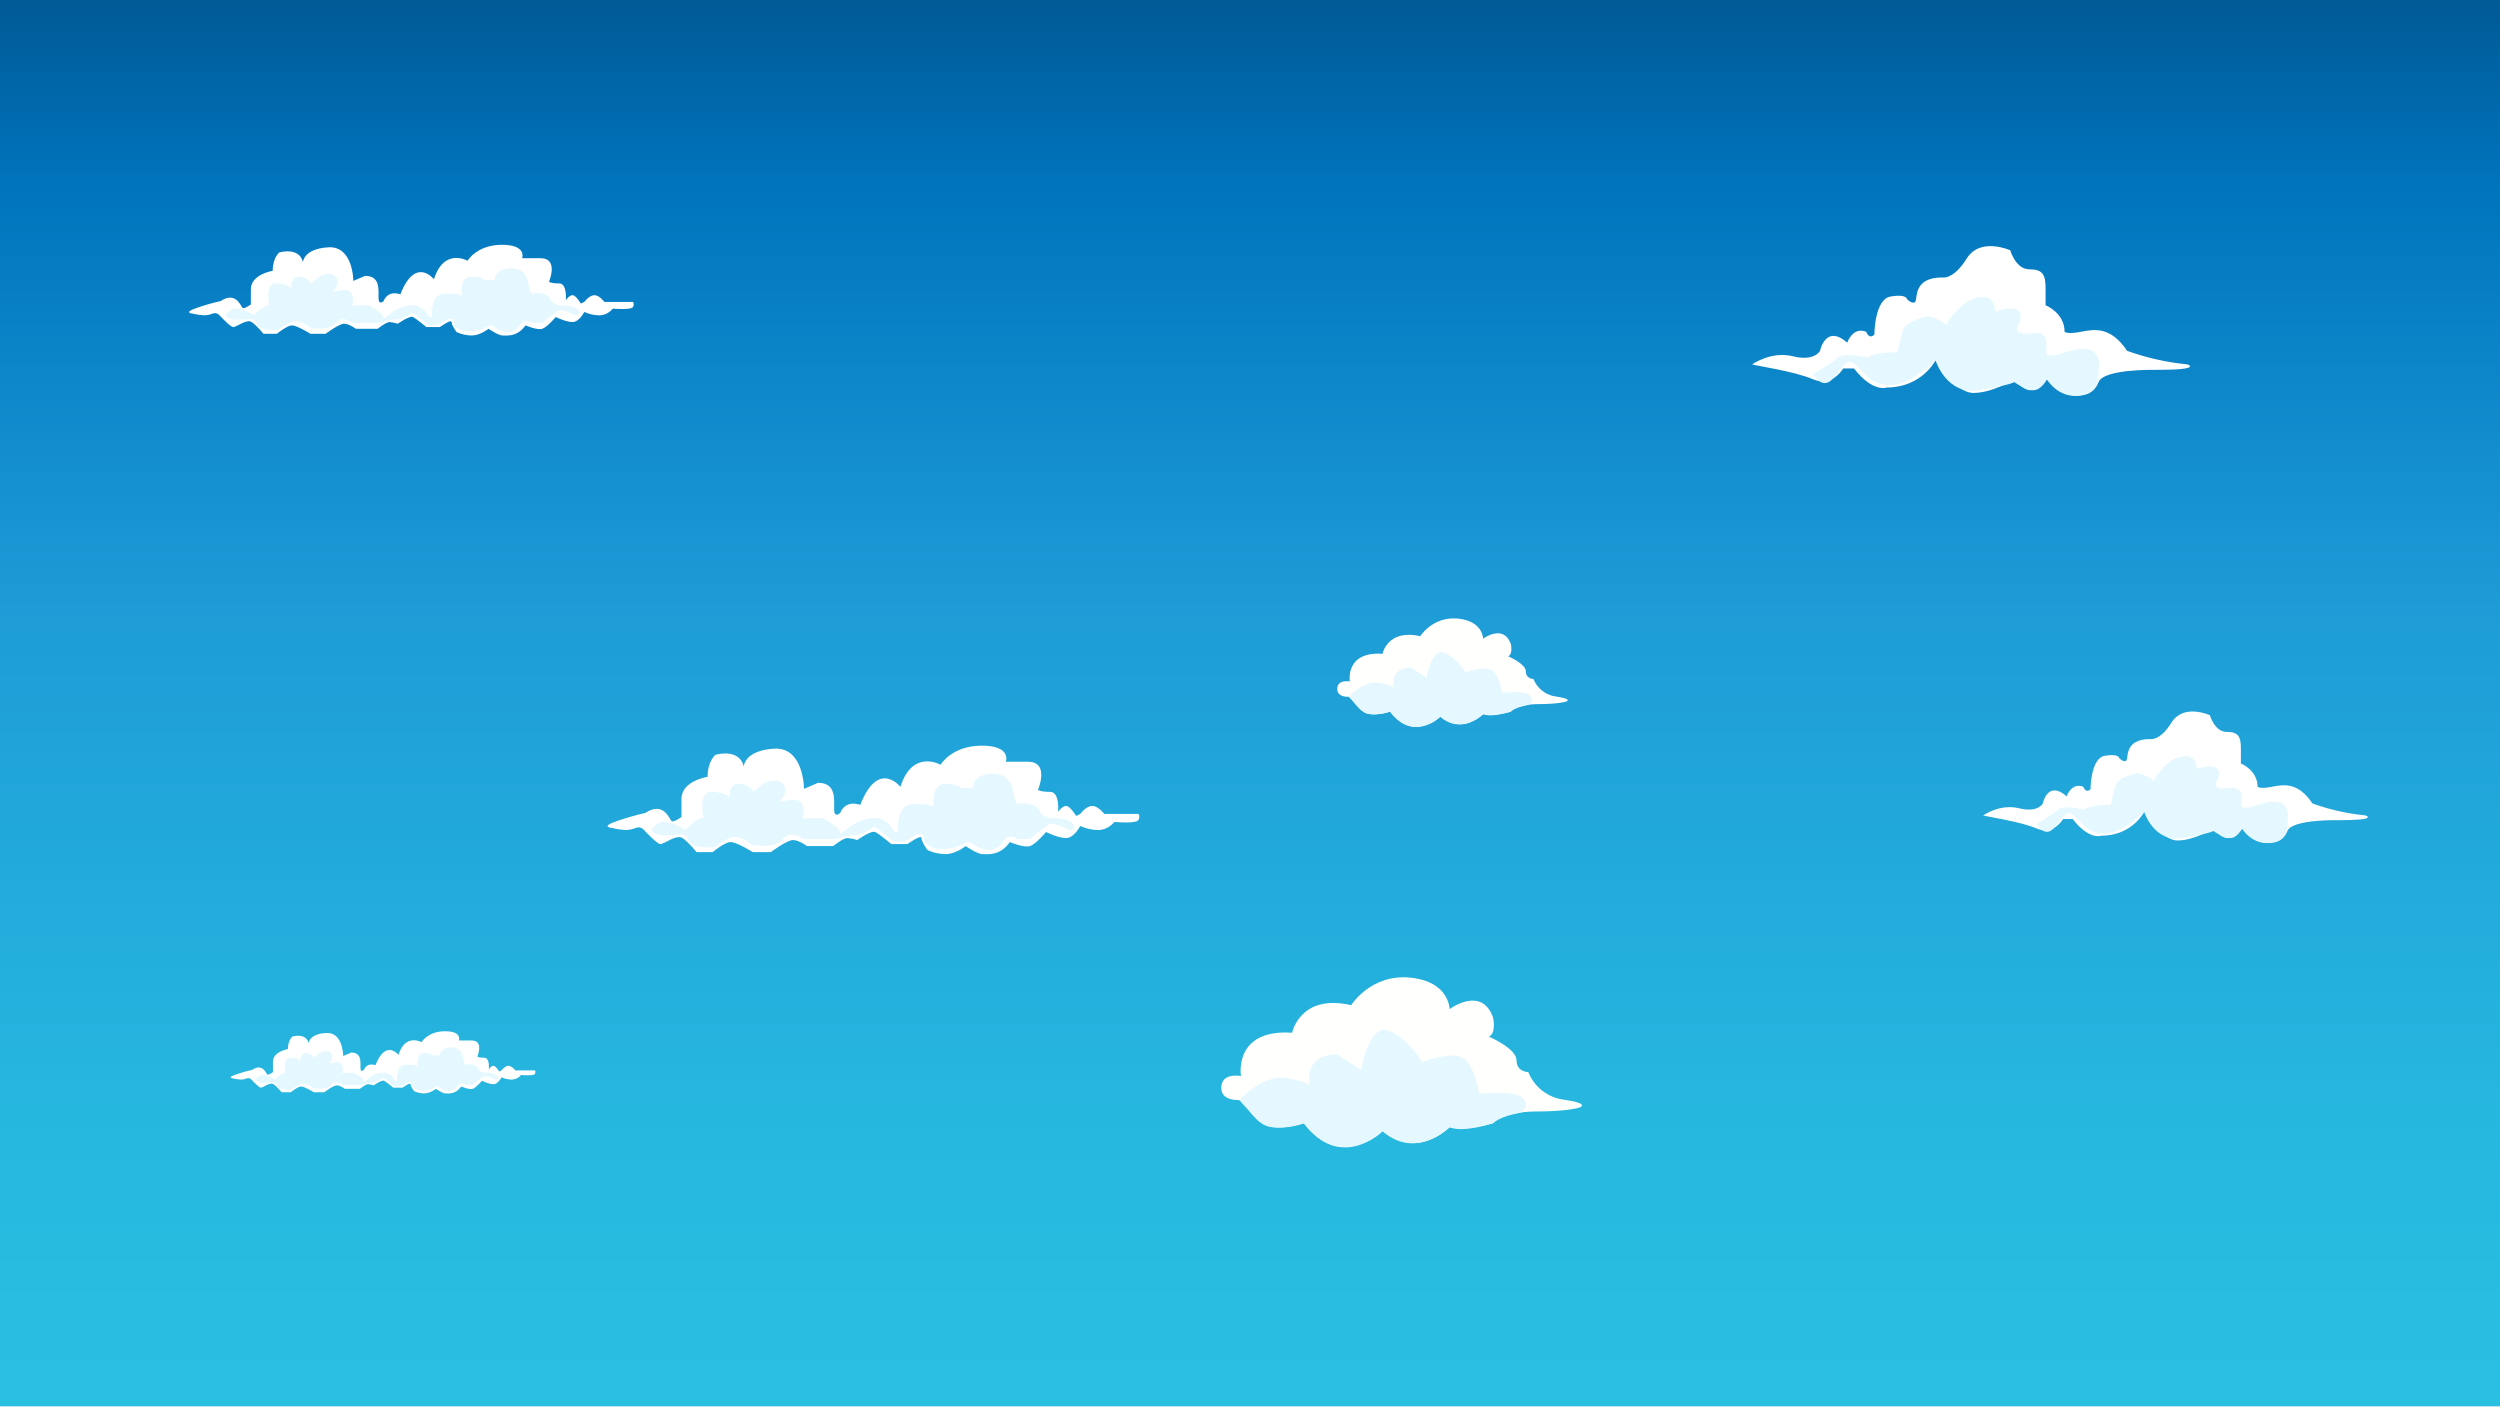
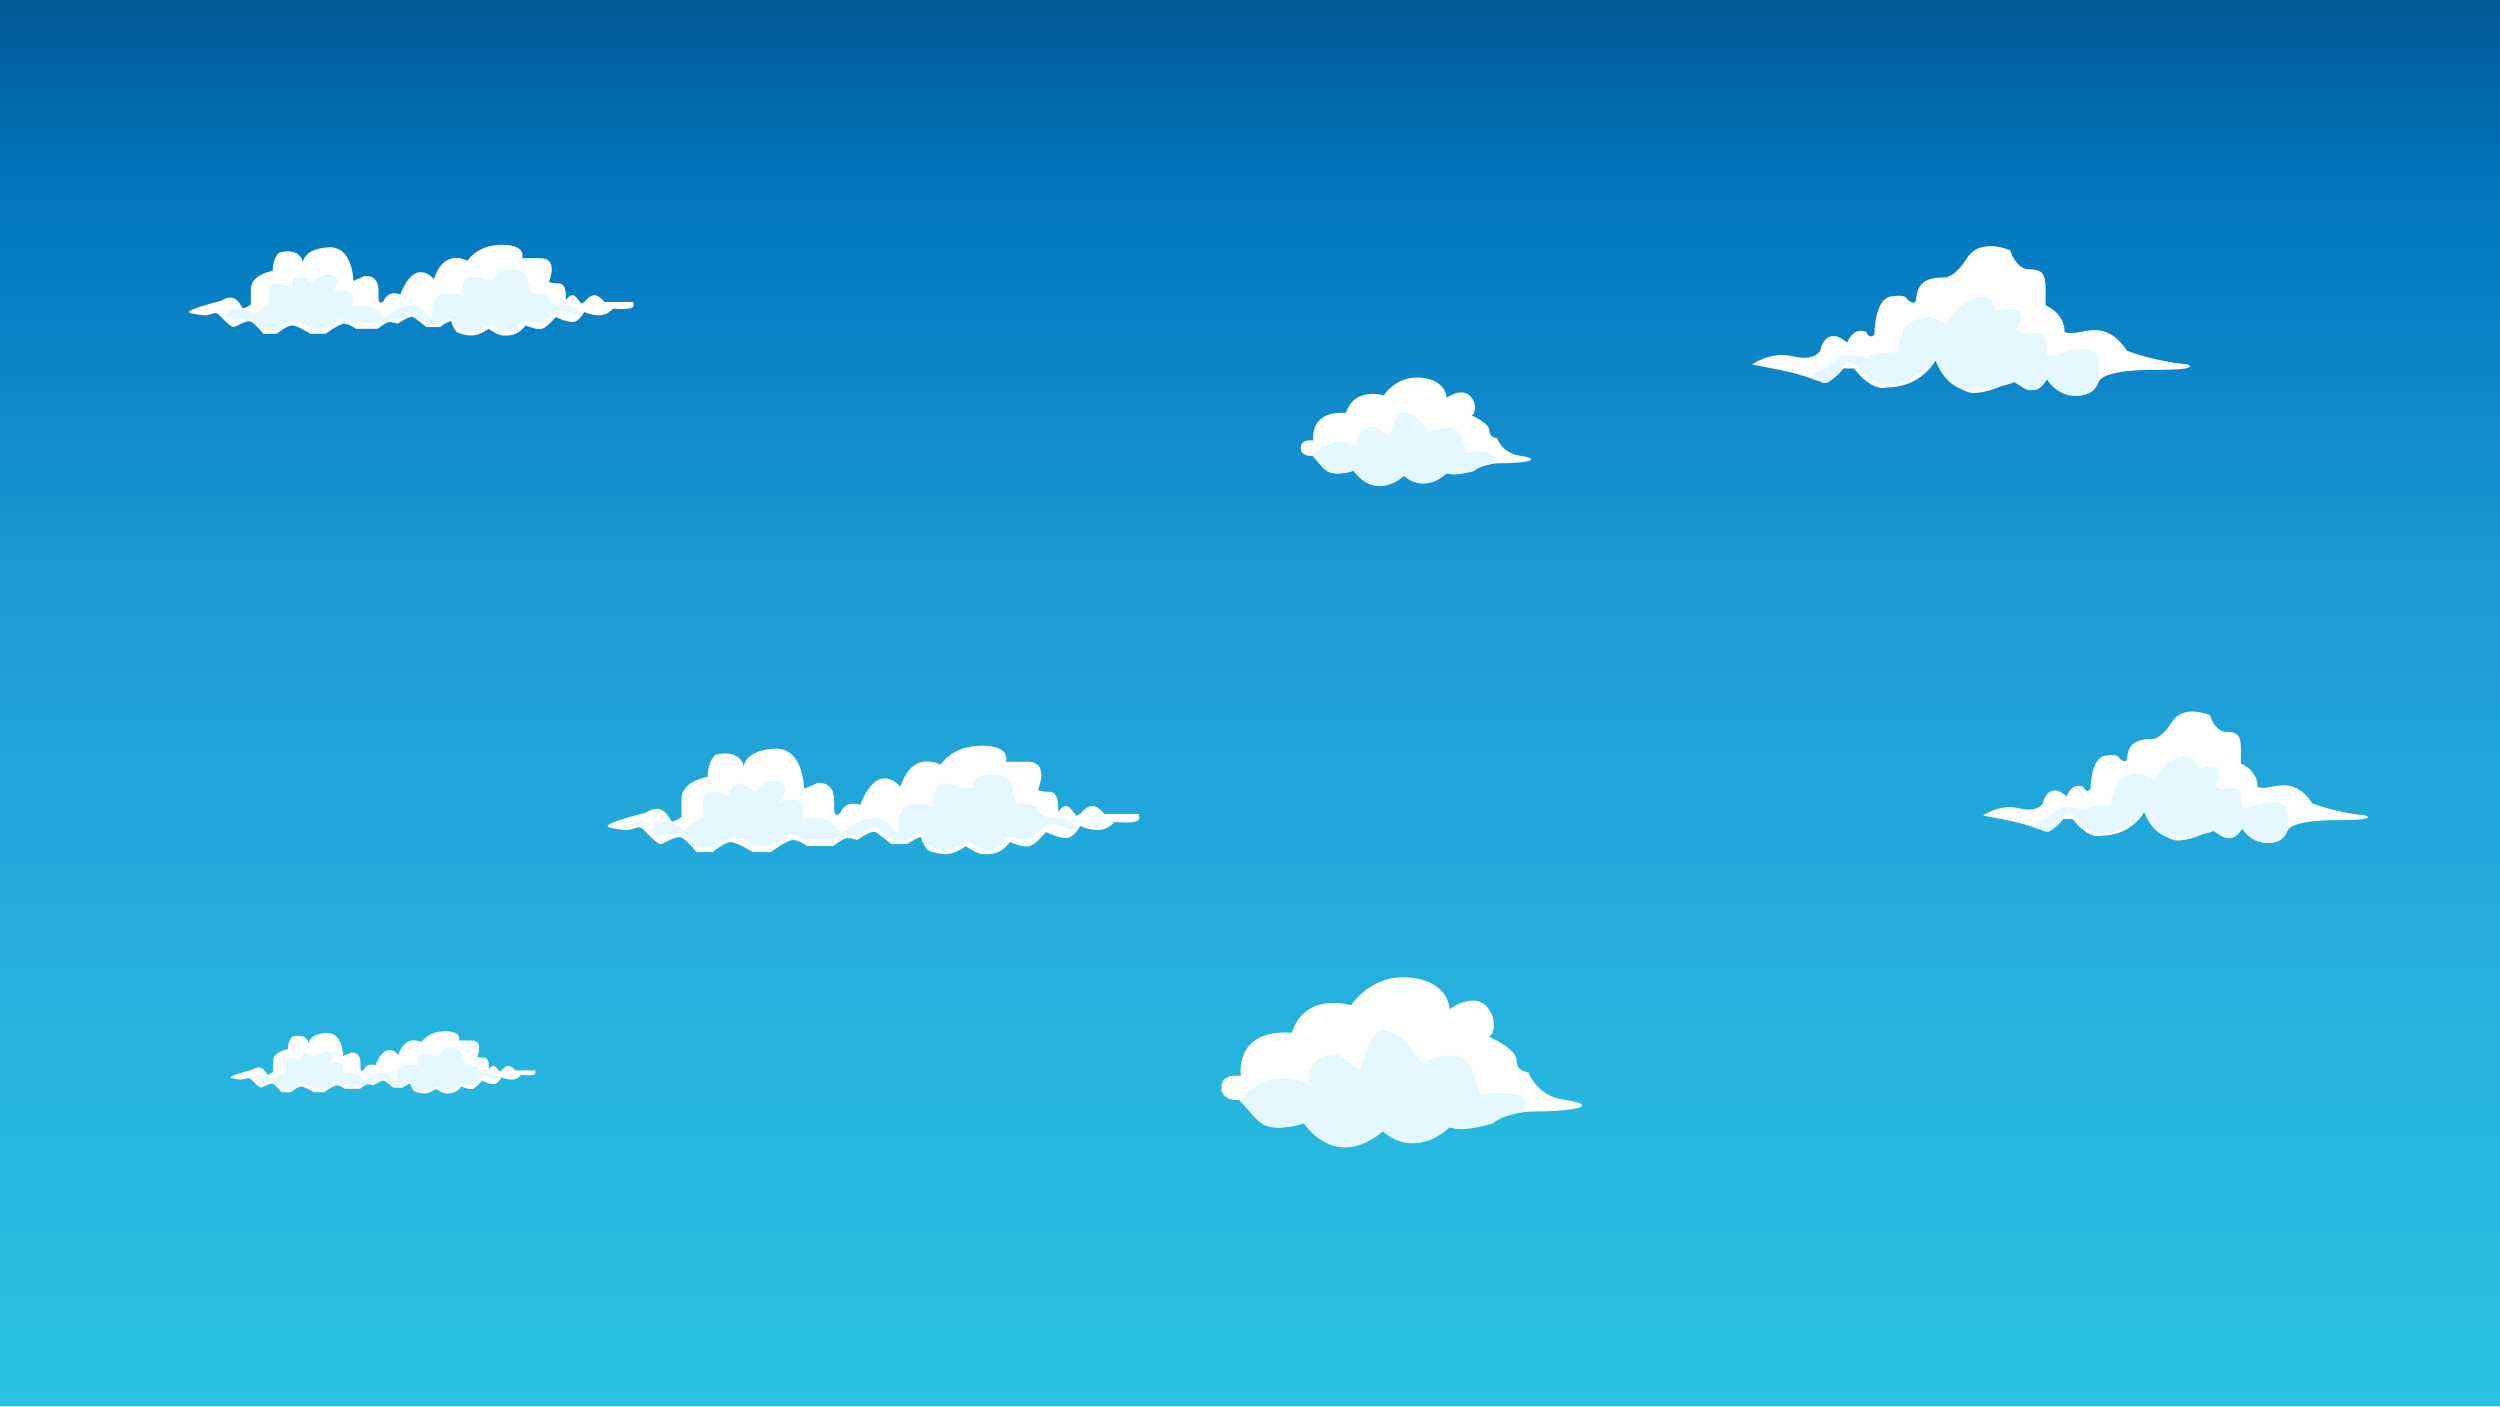
- <svg xmlns="http://www.w3.org/2000/svg" viewBox="0 0 1920 1080">
+ <svg xmlns="http://www.w3.org/2000/svg" id="Hero_Portfolio" data-name="Hero Portfolio" viewBox="0 0 1920 1080">
  <defs>
-     <style>
-       .cls-1 {
-         fill: url(#Dégradé_sans_nom_35);
-       }
- 
-       .cls-2 {
-         fill: #fff;
-       }
- 
-       .cls-3 {
-         fill: #e5f8ff;
-       }
- 
-       .cls-4 {
-         fill: #fffffd;
-       }
-     </style>
-     <linearGradient id="Dégradé_sans_nom_35" data-name="Dégradé sans nom 35" x1="960" y1="1080" x2="960" gradientUnits="userSpaceOnUse">
+     <style>.cls-1{fill:url(#Dégradé_sans_nom_35);}.cls-2{fill:#fff;}.cls-3{fill:#e5f8ff;}.cls-4{fill:#fffffd;}</style>
+     <linearGradient id="Dégradé_sans_nom_35" x1="960" y1="1080" x2="960" gradientUnits="userSpaceOnUse">
      <stop offset="0" stop-color="#29c0e2" />
      <stop offset="0.208" stop-color="#26b7df" />
      <stop offset="0.552" stop-color="#1e9dd7" />
      <stop offset="0.567" stop-color="#1e9cd7" />
      <stop offset="0.865" stop-color="#0075be" />
      <stop offset="0.994" stop-color="#005b97" />
    </linearGradient>
  </defs>
  <g id="Calque_1" data-name="Calque 1">
    <rect class="cls-1" width="1920" height="1080" />
  </g>
  <g id="Calque_2" data-name="Calque 2">
    <g id="Nuage">
-       <path class="cls-2" d="M148.158,240.89a45.771,45.771,0,0,0,9.03,1.29,19.417,19.417,0,0,0,6.285-1.408,4.497,4.497,0,0,1,4.871,1.151c3.163,3.388,8.935,9.287,10.774,9.287,2.58,0,10.32-6.45,14.19-3.87s9.03,9.03,9.03,9.03h10.32s7.74-6.45,11.61-6.45,14.19,6.45,14.19,6.45h11.61s10.32-7.74,14.19-7.74,9.03,3.87,9.03,3.87h16.77s6.45-5.16,9.03-5.16a26.242,26.242,0,0,1,6.45,1.29s9.03-6.45,11.61-5.16,10.32,7.74,10.32,7.74h10.32s9.03-6.45,9.03-3.87,3.87,7.74,3.87,7.74a28.744,28.744,0,0,0,11.61,2.58c6.45,0,12.9-5.16,12.9-5.16s7.383,5.16,10.787,5.16,11.143,1.29,17.593-7.74c0,0,9.03,3.87,12.9,2.58s10.32-9.03,10.32-9.03,7.74,3.87,12.9,3.87,9.03-7.74,9.03-7.74a28.744,28.744,0,0,0,11.61,2.58c6.45,0,10.32-5.16,10.32-5.16s14.19,1.29,15.48-1.29,0-3.87,0-3.87h-21.93s-3.87-5.16-7.74-5.16-7.74,5.16-7.74,5.16l-2.58,1.29s-3.87-6.45-6.45-6.45-5.16,3.87-5.16,3.87,1.29-12.9-5.16-12.9-7.74-1.29-7.74-1.29,7.74-18.06-6.45-18.06h-14.19s3.87-10.32-15.48-10.32-26.445,12.255-26.445,12.255-18.06-10.32-25.8,14.19c0,0-14.19-18.06-25.8,11.61,0,0-9.03-3.87-12.9,5.16,0,0-3.87,3.87-3.87-2.58s1.29-16.77-10.32-16.77l-9.03,3.87s0-27.09-19.35-25.8-19.35,11.61-19.35,11.61-1.29-11.61-18.06-7.74c0,0-5.16,3.87-5.16,14.19,0,0-16.77,2.58-16.77,14.19v11.61s-5.16,3.87-6.45,2.58-5.16-12.9-16.77-5.16a168.667,168.667,0,0,0-18.06,5.16C139.773,240.245,148.158,240.89,148.158,240.89Z" />
-       <path class="cls-3" d="M173.313,242.18s3.87-6.45,10.32-5.16a27.825,27.825,0,0,1,11.116,5.16s9.524-9.03,12.104-7.74c0,0-3.87-16.77,5.16-16.77s11.61,3.87,11.61,3.87-1.29-10.32,7.74-9.03c0,0,5.16,1.29,7.74,5.16,0,0,9.03-10.32,16.77-6.45s0,12.982,0,12.982,11.61-3.952,14.19,1.208a9.989,9.989,0,0,1,0,9.332l12.9-.302s5.16,2.58,6.45,3.87,5.16,2.58,5.16,6.45l5.16-3.87s7.74-6.45,16.77-6.45,12.9,9.03,12.9,9.03h2.58s-2.58-18.06,10.32-18.06,12.351,2.146,12.351,2.146-2.031-15.046,6.999-15.046,10.32,2.58,10.32,2.58h7.74s0-9.03,12.9-9.03,13.257,12.47,13.257,12.47,1.427,6.88,2.47,6.88,12.653-2.58,15.233,6.45c0,0,3.87,2.58,6.45,2.58s11.61,0,14.19,3.87-2.58,3.87-2.58,3.87-9.675-5.805-13.545-3.225-11.61,9.03-11.61,9.03h-8.385s-4.515-5.16-9.675,2.58-15.48,2.58-15.48,2.58l-6.45-3.87a26.989,26.989,0,0,1-15.48,5.16c-9.03,0-12.9-3.87-12.9-7.74s-5.16-1.29-5.16-1.29-10.32,9.03-18.06,1.29-9.03-6.45-9.03-6.45-6.45,5.16-11.61,5.16-11.61,2.58-11.61,2.58h-21.93s-7.74-6.45-12.9,0-19.35,3.87-19.35,3.87-7.74-6.45-12.9-5.16-11.61,6.45-11.61,6.45-11.61,1.29-15.48-2.58,0-6.45-11.61-5.16S173.313,242.18,173.313,242.18Z" />
+       <path class="cls-2" d="M148.158,240.89a45.771,45.771,0,0,0,9.03,1.29,19.417,19.417,0,0,0,6.285-1.408,4.497,4.497,0,0,1,4.871,1.151c3.163,3.388,8.935,9.287,10.774,9.287,2.58,0,10.32-6.45,14.19-3.87s9.03,9.03,9.03,9.03h10.32s7.74-6.45,11.61-6.45,14.19,6.45,14.19,6.45h11.61s10.32-7.74,14.19-7.74,9.03,3.87,9.03,3.87h16.77s6.45-5.16,9.03-5.16a26.242,26.242,0,0,1,6.45,1.29s9.03-6.45,11.61-5.16,10.32,7.74,10.32,7.74h10.32s9.03-6.45,9.03-3.87,3.87,7.74,3.87,7.74a28.744,28.744,0,0,0,11.61,2.58c6.45,0,12.9-5.16,12.9-5.16s7.383,5.16,10.787,5.16,11.143,1.29,17.593-7.74c0,0,9.03,3.87,12.9,2.58s10.32-9.03,10.32-9.03,7.74,3.87,12.9,3.87,9.03-7.74,9.03-7.74a28.744,28.744,0,0,0,11.61,2.58c6.45,0,10.32-5.16,10.32-5.16s14.19,1.29,15.48-1.29,0-3.87,0-3.87h-21.93s-3.87-5.16-7.74-5.16-7.74,5.16-7.74,5.16l-2.58,1.29s-3.87-6.45-6.45-6.45-5.16,3.87-5.16,3.87,1.29-12.9-5.16-12.9-7.74-1.29-7.74-1.29,7.74-18.06-6.45-18.06h-14.19s3.87-10.32-15.48-10.32-26.445,12.255-26.445,12.255-18.06-10.32-25.8,14.19c0,0-14.19-18.06-25.8,11.61,0,0-9.03-3.87-12.9,5.16,0,0-3.87,3.87-3.87-2.58s1.29-16.77-10.32-16.77l-9.03,3.87s0-27.09-19.35-25.8-19.35,11.61-19.35,11.61-1.29-11.61-18.06-7.74c0,0-5.16,3.87-5.16,14.19,0,0-16.77,2.58-16.77,14.19v11.61s-5.16,3.87-6.45,2.58-5.16-12.9-16.77-5.16a168.667,168.667,0,0,0-18.06,5.16C139.773,240.245,148.158,240.89,148.158,240.89Z" transform="translate(0 0)" />
+       <path class="cls-3" d="M173.313,242.18s3.87-6.45,10.32-5.16a27.825,27.825,0,0,1,11.116,5.16s9.524-9.03,12.104-7.74c0,0-3.87-16.77,5.16-16.77s11.61,3.87,11.61,3.87-1.29-10.32,7.74-9.03c0,0,5.16,1.29,7.74,5.16,0,0,9.03-10.32,16.77-6.45s0,12.982,0,12.982,11.61-3.952,14.19,1.208a9.989,9.989,0,0,1,0,9.332l12.9-.302s5.16,2.58,6.45,3.87,5.16,2.58,5.16,6.45l5.16-3.87s7.74-6.45,16.77-6.45,12.9,9.03,12.9,9.03h2.58s-2.58-18.06,10.32-18.06,12.351,2.146,12.351,2.146-2.031-15.046,6.999-15.046,10.32,2.58,10.32,2.58h7.74s0-9.03,12.9-9.03,13.257,12.47,13.257,12.47,1.427,6.88,2.47,6.88,12.653-2.58,15.233,6.45c0,0,3.87,2.58,6.45,2.58s11.61,0,14.19,3.87-2.58,3.87-2.58,3.87-9.675-5.805-13.545-3.225-11.61,9.03-11.61,9.03h-8.385s-4.515-5.16-9.675,2.58-15.48,2.58-15.48,2.58l-6.45-3.87a26.989,26.989,0,0,1-15.48,5.16c-9.03,0-12.9-3.87-12.9-7.74s-5.16-1.29-5.16-1.29-10.32,9.03-18.06,1.29-9.03-6.45-9.03-6.45-6.45,5.16-11.61,5.16-11.61,2.58-11.61,2.58h-21.93s-7.74-6.45-12.9,0-19.35,3.87-19.35,3.87-7.74-6.45-12.9-5.16-11.61,6.45-11.61,6.45-11.61,1.29-15.48-2.58,0-6.45-11.61-5.16S173.313,242.18,173.313,242.18Z" transform="translate(0 0)" />
    </g>
    <g id="Nuage-2" data-name="Nuage">
-       <path class="cls-2" d="M470.154,635.911a54.736,54.736,0,0,0,10.798,1.543,23.219,23.219,0,0,0,7.516-1.683,5.377,5.377,0,0,1,5.824,1.376c3.783,4.052,10.685,11.106,12.884,11.106,3.085,0,12.341-7.713,16.969-4.628s10.798,10.798,10.798,10.798h12.341s9.256-7.713,13.883-7.713,16.969,7.713,16.969,7.713h13.883s12.341-9.256,16.969-9.256,10.798,4.628,10.798,4.628H639.84s7.713-6.17,10.798-6.17a31.383,31.383,0,0,1,7.713,1.543s10.798-7.713,13.883-6.17,12.341,9.256,12.341,9.256h12.341s10.798-7.713,10.798-4.628,4.628,9.256,4.628,9.256a34.373,34.373,0,0,0,13.883,3.085c7.713,0,15.426-6.17,15.426-6.17s8.829,6.17,12.899,6.17,13.325,1.543,21.038-9.256c0,0,10.798,4.628,15.426,3.085s12.341-10.798,12.341-10.798,9.256,4.628,15.426,4.628,10.798-9.256,10.798-9.256a34.373,34.373,0,0,0,13.883,3.085c7.713,0,12.341-6.17,12.341-6.17s16.969,1.543,18.511-1.542,0-4.628,0-4.628H848.09s-4.628-6.17-9.256-6.17-9.256,6.17-9.256,6.17l-3.085,1.543s-4.628-7.713-7.713-7.713-6.17,4.628-6.17,4.628,1.543-15.426-6.17-15.426-9.256-1.543-9.256-1.543,9.256-21.596-7.713-21.596H772.503s4.628-12.341-18.511-12.341S722.369,587.32,722.369,587.32s-21.596-12.341-30.852,16.969c0,0-16.968-21.596-30.852,13.883,0,0-10.798-4.628-15.426,6.17,0,0-4.628,4.628-4.628-3.085s1.543-20.054-12.341-20.054l-10.798,4.628s0-32.395-23.139-30.852-23.139,13.883-23.139,13.883-1.543-13.883-21.596-9.256c0,0-6.17,4.628-6.17,16.969,0,0-20.054,3.085-20.054,16.969v13.883s-6.17,4.628-7.713,3.085-6.17-15.426-20.054-6.17a201.684,201.684,0,0,0-21.596,6.17C460.127,635.14,470.154,635.911,470.154,635.911Z" />
-       <path class="cls-3" d="M500.235,637.454s4.628-7.713,12.341-6.17a33.272,33.272,0,0,1,13.293,6.17s11.389-10.798,14.474-9.255c0,0-4.628-20.054,6.17-20.054s13.883,4.628,13.883,4.628-1.543-12.341,9.256-10.798c0,0,6.17,1.543,9.256,6.17,0,0,10.798-12.341,20.054-7.713s0,15.524,0,15.524,13.883-4.726,16.969,1.444a11.945,11.945,0,0,1,0,11.159l15.426-.361s6.17,3.085,7.713,4.628,6.17,3.085,6.17,7.713l6.17-4.628s9.256-7.713,20.054-7.713,15.426,10.798,15.426,10.798h3.085S686.889,617.4,702.315,617.4s14.77,2.566,14.77,2.566-2.429-17.992,8.369-17.992,12.341,3.085,12.341,3.085H747.05s0-10.798,15.426-10.798,15.853,14.912,15.853,14.912,1.707,8.227,2.954,8.227,15.13-3.085,18.216,7.713c0,0,4.628,3.085,7.713,3.085s13.883,0,16.969,4.628-3.085,4.628-3.085,4.628-11.569-6.942-16.197-3.857-13.883,10.798-13.883,10.798H780.987s-5.399-6.17-11.569,3.085-18.511,3.085-18.511,3.085l-7.713-4.628a32.274,32.274,0,0,1-18.511,6.17c-10.798,0-15.426-4.628-15.426-9.256s-6.17-1.543-6.17-1.543-12.341,10.798-21.596,1.543-10.798-7.713-10.798-7.713-7.713,6.17-13.883,6.17-13.883,3.085-13.883,3.085H616.701s-9.256-7.713-15.426,0-23.139,4.628-23.139,4.628-9.256-7.713-15.426-6.17-13.883,7.713-13.883,7.713-13.883,1.543-18.511-3.085,0-7.713-13.883-6.17S500.235,637.454,500.235,637.454Z" />
+       <path class="cls-2" d="M470.154,635.911a54.736,54.736,0,0,0,10.798,1.543,23.219,23.219,0,0,0,7.516-1.683,5.377,5.377,0,0,1,5.824,1.376c3.783,4.052,10.685,11.106,12.884,11.106,3.085,0,12.341-7.713,16.969-4.628s10.798,10.798,10.798,10.798h12.341s9.256-7.713,13.883-7.713,16.969,7.713,16.969,7.713h13.883s12.341-9.256,16.969-9.256,10.798,4.628,10.798,4.628H639.84s7.713-6.17,10.798-6.17a31.383,31.383,0,0,1,7.713,1.543s10.798-7.713,13.883-6.17,12.341,9.256,12.341,9.256h12.341s10.798-7.713,10.798-4.628,4.628,9.256,4.628,9.256a34.373,34.373,0,0,0,13.883,3.085c7.713,0,15.426-6.17,15.426-6.17s8.829,6.17,12.899,6.17,13.325,1.543,21.038-9.256c0,0,10.798,4.628,15.426,3.085s12.341-10.798,12.341-10.798,9.256,4.628,15.426,4.628,10.798-9.256,10.798-9.256a34.373,34.373,0,0,0,13.883,3.085c7.713,0,12.341-6.17,12.341-6.17s16.969,1.543,18.511-1.542,0-4.628,0-4.628H848.09s-4.628-6.17-9.256-6.17-9.256,6.17-9.256,6.17l-3.085,1.543s-4.628-7.713-7.713-7.713-6.17,4.628-6.17,4.628,1.543-15.426-6.17-15.426-9.256-1.543-9.256-1.543,9.256-21.596-7.713-21.596H772.503s4.628-12.341-18.511-12.341S722.369,587.32,722.369,587.32s-21.596-12.341-30.852,16.969c0,0-16.968-21.596-30.852,13.883,0,0-10.798-4.628-15.426,6.17,0,0-4.628,4.628-4.628-3.085s1.543-20.054-12.341-20.054l-10.798,4.628s0-32.395-23.139-30.852-23.139,13.883-23.139,13.883-1.543-13.883-21.596-9.256c0,0-6.17,4.628-6.17,16.969,0,0-20.054,3.085-20.054,16.969v13.883s-6.17,4.628-7.713,3.085-6.17-15.426-20.054-6.17a201.684,201.684,0,0,0-21.596,6.17C460.127,635.14,470.154,635.911,470.154,635.911Z" transform="translate(0 0)" />
+       <path class="cls-3" d="M500.235,637.454s4.628-7.713,12.341-6.17a33.272,33.272,0,0,1,13.293,6.17s11.389-10.798,14.474-9.255c0,0-4.628-20.054,6.17-20.054s13.883,4.628,13.883,4.628-1.543-12.341,9.256-10.798c0,0,6.17,1.543,9.256,6.17,0,0,10.798-12.341,20.054-7.713s0,15.524,0,15.524,13.883-4.726,16.969,1.444a11.945,11.945,0,0,1,0,11.159l15.426-.361s6.17,3.085,7.713,4.628,6.17,3.085,6.17,7.713l6.17-4.628s9.256-7.713,20.054-7.713,15.426,10.798,15.426,10.798h3.085S686.889,617.4,702.315,617.4s14.77,2.566,14.77,2.566-2.429-17.992,8.369-17.992,12.341,3.085,12.341,3.085H747.05s0-10.798,15.426-10.798,15.853,14.912,15.853,14.912,1.707,8.227,2.954,8.227,15.13-3.085,18.216,7.713c0,0,4.628,3.085,7.713,3.085s13.883,0,16.969,4.628-3.085,4.628-3.085,4.628-11.569-6.942-16.197-3.857-13.883,10.798-13.883,10.798H780.987s-5.399-6.17-11.569,3.085-18.511,3.085-18.511,3.085l-7.713-4.628a32.274,32.274,0,0,1-18.511,6.17c-10.798,0-15.426-4.628-15.426-9.256s-6.17-1.543-6.17-1.543-12.341,10.798-21.596,1.543-10.798-7.713-10.798-7.713-7.713,6.17-13.883,6.17-13.883,3.085-13.883,3.085H616.701s-9.256-7.713-15.426,0-23.139,4.628-23.139,4.628-9.256-7.713-15.426-6.17-13.883,7.713-13.883,7.713-13.883,1.543-18.511-3.085,0-7.713-13.883-6.17S500.235,637.454,500.235,637.454Z" transform="translate(0 0)" />
    </g>
    <g id="Nuage-3" data-name="Nuage">
-       <path class="cls-2" d="M179.11,828.26a31.379,31.379,0,0,0,6.191.884,13.313,13.313,0,0,0,4.309-.965,3.083,3.083,0,0,1,3.339.789c2.169,2.323,6.126,6.367,7.386,6.367,1.769,0,7.075-4.422,9.728-2.653s6.191,6.191,6.191,6.191H223.33s5.306-4.422,7.96-4.422,9.728,4.422,9.728,4.422h7.96s7.075-5.306,9.728-5.306,6.191,2.653,6.191,2.653h11.497s4.422-3.538,6.191-3.538a17.992,17.992,0,0,1,4.422.884s6.191-4.422,7.96-3.538,7.075,5.306,7.075,5.306h7.075s6.191-4.422,6.191-2.653,2.653,5.306,2.653,5.306a19.707,19.707,0,0,0,7.96,1.769c4.422,0,8.844-3.538,8.844-3.538s5.062,3.538,7.395,3.538,7.64.884,12.062-5.306c0,0,6.191,2.653,8.844,1.769s7.075-6.191,7.075-6.191,5.306,2.653,8.844,2.653,6.191-5.306,6.191-5.306a19.707,19.707,0,0,0,7.96,1.769,9.551,9.551,0,0,0,7.075-3.538s9.728.884,10.613-.884,0-2.653,0-2.653H395.788s-2.653-3.538-5.306-3.538-5.306,3.538-5.306,3.538l-1.769.884s-2.653-4.422-4.422-4.422-3.538,2.653-3.538,2.653.884-8.844-3.538-8.844-5.306-.884-5.306-.884,5.306-12.382-4.422-12.382h-9.728S355.106,792,341.84,792s-18.13,8.402-18.13,8.402-12.382-7.075-17.688,9.728c0,0-9.728-12.382-17.688,7.96,0,0-6.191-2.653-8.844,3.538,0,0-2.653,2.653-2.653-1.769s.884-11.497-7.075-11.497l-6.191,2.653s0-18.572-13.266-17.688-13.266,7.96-13.266,7.96-.884-7.96-12.382-5.306c0,0-3.538,2.653-3.538,9.728,0,0-11.497,1.769-11.497,9.728v7.96s-3.538,2.653-4.422,1.769-3.538-8.844-11.497-3.538a115.626,115.626,0,0,0-12.382,3.538C173.361,827.818,179.11,828.26,179.11,828.26Z" />
-       <path class="cls-3" d="M196.356,829.145s2.653-4.422,7.075-3.538a19.076,19.076,0,0,1,7.621,3.538s6.53-6.191,8.298-5.306c0,0-2.653-11.497,3.538-11.497s7.96,2.653,7.96,2.653-.884-7.075,5.306-6.191a10.021,10.021,0,0,1,5.306,3.538s6.191-7.075,11.497-4.422,0,8.9,0,8.9,7.96-2.71,9.728.828a6.848,6.848,0,0,1,0,6.398l8.844-.207a28.373,28.373,0,0,1,4.422,2.653c.884.884,3.538,1.769,3.538,4.422l3.538-2.653s5.306-4.422,11.497-4.422,8.844,6.191,8.844,6.191h1.769s-1.769-12.382,7.075-12.382,8.468,1.471,8.468,1.471-1.392-10.315,4.798-10.315,7.075,1.769,7.075,1.769H337.86s0-6.191,8.844-6.191,9.089,8.549,9.089,8.549.979,4.717,1.694,4.717,8.675-1.769,10.443,4.422c0,0,2.653,1.769,4.422,1.769s7.96,0,9.728,2.653-1.769,2.653-1.769,2.653-6.633-3.98-9.286-2.211-7.96,6.191-7.96,6.191h-5.749s-3.095-3.538-6.633,1.769-10.613,1.769-10.613,1.769l-4.422-2.653a18.503,18.503,0,0,1-10.613,3.538c-6.191,0-8.844-2.653-8.844-5.306s-3.538-.884-3.538-.884-7.075,6.191-12.382.884-6.191-4.422-6.191-4.422-4.422,3.538-7.96,3.538a26.14,26.14,0,0,0-7.96,1.769H263.128s-5.306-4.422-8.844,0-13.266,2.653-13.266,2.653-5.306-4.422-8.844-3.538-7.96,4.422-7.96,4.422-7.96.884-10.613-1.769,0-4.422-7.96-3.538S196.356,829.145,196.356,829.145Z" />
+       <path class="cls-2" d="M179.11,828.26a31.379,31.379,0,0,0,6.191.884,13.313,13.313,0,0,0,4.309-.965,3.083,3.083,0,0,1,3.339.789c2.169,2.323,6.126,6.367,7.386,6.367,1.769,0,7.075-4.422,9.728-2.653s6.191,6.191,6.191,6.191H223.33s5.306-4.422,7.96-4.422,9.728,4.422,9.728,4.422h7.96s7.075-5.306,9.728-5.306,6.191,2.653,6.191,2.653h11.497s4.422-3.538,6.191-3.538a17.992,17.992,0,0,1,4.422.884s6.191-4.422,7.96-3.538,7.075,5.306,7.075,5.306h7.075s6.191-4.422,6.191-2.653,2.653,5.306,2.653,5.306a19.707,19.707,0,0,0,7.96,1.769c4.422,0,8.844-3.538,8.844-3.538s5.062,3.538,7.395,3.538,7.64.884,12.062-5.306c0,0,6.191,2.653,8.844,1.769s7.075-6.191,7.075-6.191,5.306,2.653,8.844,2.653,6.191-5.306,6.191-5.306a19.707,19.707,0,0,0,7.96,1.769,9.551,9.551,0,0,0,7.075-3.538s9.728.884,10.613-.884,0-2.653,0-2.653H395.788s-2.653-3.538-5.306-3.538-5.306,3.538-5.306,3.538l-1.769.884s-2.653-4.422-4.422-4.422-3.538,2.653-3.538,2.653.884-8.844-3.538-8.844-5.306-.884-5.306-.884,5.306-12.382-4.422-12.382h-9.728S355.106,792,341.84,792s-18.13,8.402-18.13,8.402-12.382-7.075-17.688,9.728c0,0-9.728-12.382-17.688,7.96,0,0-6.191-2.653-8.844,3.538,0,0-2.653,2.653-2.653-1.769s.884-11.497-7.075-11.497l-6.191,2.653s0-18.572-13.266-17.688-13.266,7.96-13.266,7.96-.884-7.96-12.382-5.306c0,0-3.538,2.653-3.538,9.728,0,0-11.497,1.769-11.497,9.728v7.96s-3.538,2.653-4.422,1.769-3.538-8.844-11.497-3.538a115.626,115.626,0,0,0-12.382,3.538C173.361,827.818,179.11,828.26,179.11,828.26Z" transform="translate(0 0)" />
+       <path class="cls-3" d="M196.356,829.145s2.653-4.422,7.075-3.538a19.076,19.076,0,0,1,7.621,3.538s6.53-6.191,8.298-5.306c0,0-2.653-11.497,3.538-11.497s7.96,2.653,7.96,2.653-.884-7.075,5.306-6.191a10.021,10.021,0,0,1,5.306,3.538s6.191-7.075,11.497-4.422,0,8.9,0,8.9,7.96-2.71,9.728.828a6.848,6.848,0,0,1,0,6.398l8.844-.207a28.373,28.373,0,0,1,4.422,2.653c.884.884,3.538,1.769,3.538,4.422l3.538-2.653s5.306-4.422,11.497-4.422,8.844,6.191,8.844,6.191h1.769s-1.769-12.382,7.075-12.382,8.468,1.471,8.468,1.471-1.392-10.315,4.798-10.315,7.075,1.769,7.075,1.769H337.86s0-6.191,8.844-6.191,9.089,8.549,9.089,8.549.979,4.717,1.694,4.717,8.675-1.769,10.443,4.422c0,0,2.653,1.769,4.422,1.769s7.96,0,9.728,2.653-1.769,2.653-1.769,2.653-6.633-3.98-9.286-2.211-7.96,6.191-7.96,6.191h-5.749s-3.095-3.538-6.633,1.769-10.613,1.769-10.613,1.769l-4.422-2.653a18.503,18.503,0,0,1-10.613,3.538c-6.191,0-8.844-2.653-8.844-5.306s-3.538-.884-3.538-.884-7.075,6.191-12.382.884-6.191-4.422-6.191-4.422-4.422,3.538-7.96,3.538a26.14,26.14,0,0,0-7.96,1.769H263.128s-5.306-4.422-8.844,0-13.266,2.653-13.266,2.653-5.306-4.422-8.844-3.538-7.96,4.422-7.96,4.422-7.96.884-10.613-1.769,0-4.422-7.96-3.538S196.356,829.145,196.356,829.145Z" transform="translate(0 0)" />
    </g>
    <g id="Nuage_2" data-name="Nuage 2">
-       <path class="cls-2" d="M1345.627,279.87s14.607-10.434,31.302-6.26,20.868-4.174,20.868-4.174,4.174-20.868,20.868-6.26c0,0,4.173-12.521,14.607-8.347,0,0,2.087,6.26,6.26,2.087,0,0,0-27.128,12.521-29.215s12.521,2.087,12.521,2.087,4.173,4.174,6.26,2.087-2.087-18.781,20.868-18.781c0,0,8.347,2.087,18.781-14.607s33.389-6.26,33.389-6.26,4.173,14.607,14.607,14.607S1571,211.006,1571,221.44v12.997s14.607,5.784,14.607,20.391c0,0,2.087,2.087,12.521,0s22.955-4.174,35.475,14.607a192.469,192.469,0,0,0,46.398,10.434s12.032,4.174-23.443,4.174c0,0-40.692-1.043-44.866,9.39s-12.521,10.434-18.781,10.434-20.868-12.521-20.868-12.521-6.26,8.347-12.521,8.347-12.521-8.347-12.521-8.347-16.694,10.434-31.302,10.434-29.215-25.041-29.215-25.041-10.434,20.868-37.562,20.868c0,0-10.434,4.174-25.041-14.607h-8.347s-8.347,14.607-22.955,8.347S1348.757,280.913,1345.627,279.87Z" />
-       <path class="cls-3" d="M1392.58,287.174s6.26,12.521,14.607,4.173,10.434-18.781,18.781-10.434,14.607,16.694,29.215,14.607,31.302-18.781,31.302-18.781,8.347,27.128,33.389,22.955,27.128-6.26,27.128-6.26,8.347,6.26,14.607,6.26,10.434-8.347,10.434-8.347,8.347,14.608,25.041,12.521,14.607-18.781,14.607-18.781,6.26-25.041-25.041-14.607c0,0-12.521,4.174-14.607,2.087s4.174-18.781-10.434-16.694-12.521-4.174-12.521-4.174,10.434-16.694-8.347-14.607l-8.347,2.087s0-14.607-14.607-10.434-22.955,20.868-22.955,20.868-10.434-8.347-16.694-6.26-14.607,4.174-16.694,10.434-4.174,16.694-4.174,16.694-18.781,0-22.955,4.174c0,0-18.781-4.174-22.955,0S1392.58,287.174,1392.58,287.174Z" />
+       <path class="cls-2" d="M1345.627,279.87s14.607-10.434,31.302-6.26,20.868-4.174,20.868-4.174,4.174-20.868,20.868-6.26c0,0,4.173-12.521,14.607-8.347,0,0,2.087,6.26,6.26,2.087,0,0,0-27.128,12.521-29.215s12.521,2.087,12.521,2.087,4.173,4.174,6.26,2.087-2.087-18.781,20.868-18.781c0,0,8.347,2.087,18.781-14.607s33.389-6.26,33.389-6.26,4.173,14.607,14.607,14.607S1571,211.006,1571,221.44v12.997s14.607,5.784,14.607,20.391c0,0,2.087,2.087,12.521,0s22.955-4.174,35.475,14.607a192.469,192.469,0,0,0,46.398,10.434s12.032,4.174-23.443,4.174c0,0-40.692-1.043-44.866,9.39s-12.521,10.434-18.781,10.434-20.868-12.521-20.868-12.521-6.26,8.347-12.521,8.347-12.521-8.347-12.521-8.347-16.694,10.434-31.302,10.434-29.215-25.041-29.215-25.041-10.434,20.868-37.562,20.868c0,0-10.434,4.174-25.041-14.607h-8.347s-8.347,14.607-22.955,8.347S1348.757,280.913,1345.627,279.87Z" transform="translate(0 0)" />
+       <path class="cls-3" d="M1392.58,287.174s6.26,12.521,14.607,4.173,10.434-18.781,18.781-10.434,14.607,16.694,29.215,14.607,31.302-18.781,31.302-18.781,8.347,27.128,33.389,22.955,27.128-6.26,27.128-6.26,8.347,6.26,14.607,6.26,10.434-8.347,10.434-8.347,8.347,14.608,25.041,12.521,14.607-18.781,14.607-18.781,6.26-25.041-25.041-14.607c0,0-12.521,4.174-14.607,2.087s4.174-18.781-10.434-16.694-12.521-4.174-12.521-4.174,10.434-16.694-8.347-14.607l-8.347,2.087s0-14.607-14.607-10.434-22.955,20.868-22.955,20.868-10.434-8.347-16.694-6.26-14.607,4.174-16.694,10.434-4.174,16.694-4.174,16.694-18.781,0-22.955,4.174c0,0-18.781-4.174-22.955,0S1392.58,287.174,1392.58,287.174Z" transform="translate(0 0)" />
    </g>
    <g id="Nuage_3" data-name="Nuage 3">
-       <path class="cls-4" d="M1036.658,523.368s-3.863-23.178,25.109-21.246c0,0,3.863-19.315,28.972-13.521,0,0,9.658-15.452,28.972-13.52s19.315,15.452,19.315,15.452,15.452-11.589,21.246,3.863c0,0,1.931,7.726-1.931,9.657,0,0,13.52,5.795,13.52,11.589s5.795,5.795,5.795,5.795a21.698,21.698,0,0,0,17.383,13.52c13.52,1.931,7.726,3.863,7.726,3.863s-5.795,1.931-21.246,1.931-21.246,5.794-21.246,5.794-13.52,3.863-21.246,1.931c0,0-7.726,7.726-17.383,7.726a23.136,23.136,0,0,1-15.452-5.795,29.555,29.555,0,0,1-19.315,7.726c-11.589,0-19.315-11.589-19.315-11.589s-15.452,5.795-23.178-1.931-5.795-9.658-5.795-9.658S1027,536.888,1027,529.162,1036.658,523.368,1036.658,523.368Z" />
-       <path class="cls-3" d="M1035.837,535.169s11.444-12.767,23.032-10.836,11.589,3.863,11.589,3.863-3.863-15.452,13.521-15.452l11.589,7.726s3.863-23.178,13.521-19.315,16.5,15.368,16.5,15.368,14.404-5.711,20.198-1.848,7.726,17.384,7.726,17.384,17.383-1.931,21.246,1.931-.376,7.217-.376,7.217-13.144,2.441-14.11,5.338c0,0-14.486,4.829-21.246,1.931,0,0-16.418,16.418-32.835,1.931,0,0-20.281,20.281-38.63-3.863,0,0-15.369,4.747-20.722-.041A145.289,145.289,0,0,1,1035.837,535.169Z" />
+       <path class="cls-4" d="M1008.658,338.368s-3.863-23.178,25.109-21.246c0,0,3.863-19.315,28.972-13.521,0,0,9.658-15.452,28.972-13.52s19.315,15.452,19.315,15.452,15.452-11.589,21.246,3.863c0,0,1.931,7.726-1.931,9.657,0,0,13.52,5.795,13.52,11.589s5.795,5.795,5.795,5.795a21.698,21.698,0,0,0,17.383,13.52c13.52,1.931,7.726,3.863,7.726,3.863s-5.795,1.931-21.246,1.931-21.246,5.794-21.246,5.794-13.52,3.863-21.246,1.931c0,0-7.726,7.726-17.383,7.726a23.136,23.136,0,0,1-15.452-5.795,29.555,29.555,0,0,1-19.315,7.726c-11.589,0-19.315-11.589-19.315-11.589s-15.452,5.795-23.178-1.931-5.795-9.658-5.795-9.658S999,351.888,999,344.162,1008.658,338.368,1008.658,338.368Z" transform="translate(0 0)" />
+       <path class="cls-3" d="M1007.837,350.169s11.444-12.767,23.032-10.836,11.589,3.863,11.589,3.863-3.863-15.452,13.521-15.452l11.589,7.726s3.863-23.178,13.521-19.315,16.5,15.368,16.5,15.368,14.404-5.711,20.198-1.848,7.726,17.384,7.726,17.384,17.383-1.931,21.246,1.931-.376,7.217-.376,7.217-13.144,2.441-14.11,5.338c0,0-14.486,4.829-21.246,1.931,0,0-16.418,16.418-32.835,1.931,0,0-20.281,20.281-38.63-3.863,0,0-15.369,4.747-20.722-.041A145.289,145.289,0,0,1,1007.837,350.169Z" transform="translate(0 0)" />
    </g>
    <g id="Nuage_3-2" data-name="Nuage 3">
-       <path class="cls-4" d="M953.04,826.399s-6.047-36.283,39.306-33.259c0,0,6.047-30.236,45.354-21.165,0,0,15.118-24.189,45.354-21.165s30.236,24.189,30.236,24.189,24.189-18.141,33.259,6.047c0,0,3.024,12.094-3.024,15.118,0,0,21.165,9.071,21.165,18.142s9.071,9.071,9.071,9.071a33.966,33.966,0,0,0,27.212,21.165c21.165,3.023,12.094,6.047,12.094,6.047s-9.071,3.024-33.259,3.024-33.259,9.071-33.259,9.071-21.165,6.047-33.259,3.024c0,0-12.094,12.094-27.212,12.094a36.216,36.216,0,0,1-24.189-9.071s-12.094,12.094-30.236,12.094-30.236-18.142-30.236-18.142-24.189,9.071-36.283-3.023-9.071-15.118-9.071-15.118-18.141,3.023-18.141-9.071S953.04,826.399,953.04,826.399Z" />
-       <path class="cls-3" d="M951.756,844.872S969.67,824.887,987.811,827.91s18.142,6.047,18.142,6.047-6.047-24.189,21.165-24.189l18.142,12.094s6.047-36.283,21.165-30.236,25.829,24.058,25.829,24.058,22.548-8.94,31.619-2.893,12.094,27.212,12.094,27.212,27.212-3.024,33.259,3.024-.589,11.297-.589,11.297-20.576,3.821-22.088,8.356c0,0-22.677,7.559-33.259,3.024,0,0-25.701,25.7-51.401,3.024,0,0-31.748,31.748-60.472-6.047,0,0-24.059,7.43-32.439-.064A227.444,227.444,0,0,1,951.756,844.872Z" />
+       <path class="cls-4" d="M953.04,826.399s-6.047-36.283,39.306-33.259c0,0,6.047-30.236,45.354-21.165,0,0,15.118-24.189,45.354-21.165s30.236,24.189,30.236,24.189,24.189-18.141,33.259,6.047c0,0,3.024,12.094-3.024,15.118,0,0,21.165,9.071,21.165,18.142s9.071,9.071,9.071,9.071a33.966,33.966,0,0,0,27.212,21.165c21.165,3.023,12.094,6.047,12.094,6.047s-9.071,3.024-33.259,3.024-33.259,9.071-33.259,9.071-21.165,6.047-33.259,3.024c0,0-12.094,12.094-27.212,12.094a36.216,36.216,0,0,1-24.189-9.071s-12.094,12.094-30.236,12.094-30.236-18.142-30.236-18.142-24.189,9.071-36.283-3.023-9.071-15.118-9.071-15.118-18.141,3.023-18.141-9.071S953.04,826.399,953.04,826.399Z" transform="translate(0 0)" />
+       <path class="cls-3" d="M951.756,844.872S969.67,824.887,987.811,827.91s18.142,6.047,18.142,6.047-6.047-24.189,21.165-24.189l18.142,12.094s6.047-36.283,21.165-30.236,25.829,24.058,25.829,24.058,22.548-8.94,31.619-2.893,12.094,27.212,12.094,27.212,27.212-3.024,33.259,3.024-.589,11.297-.589,11.297-20.576,3.821-22.088,8.356c0,0-22.677,7.559-33.259,3.024,0,0-25.701,25.7-51.401,3.024,0,0-31.748,31.748-60.472-6.047,0,0-24.059,7.43-32.439-.064A227.444,227.444,0,0,1,951.756,844.872Z" transform="translate(0 0)" />
    </g>
    <g id="Nuage_2-2" data-name="Nuage 2">
-       <path class="cls-2" d="M1523.048,626.251s12.83-9.165,27.493-5.499,18.329-3.666,18.329-3.666,3.666-18.329,18.329-5.499c0,0,3.666-10.997,12.83-7.332,0,0,1.833,5.499,5.499,1.833,0,0,0-23.828,10.997-25.66s10.997,1.833,10.997,1.833,3.666,3.666,5.499,1.833-1.833-16.496,18.329-16.496c0,0,7.332,1.833,16.496-12.83s29.326-5.499,29.326-5.499,3.666,12.83,12.83,12.83S1721,565.765,1721,574.93v11.416s12.83,5.08,12.83,17.91c0,0,1.833,1.833,10.997,0s20.162-3.666,31.159,12.83a169.048,169.048,0,0,0,40.753,9.165s10.568,3.666-20.591,3.666c0,0-35.741-.916-39.407,8.248s-10.997,9.164-16.496,9.164-18.329-10.997-18.329-10.997-5.499,7.332-10.997,7.332-10.997-7.332-10.997-7.332-14.663,9.164-27.493,9.164-25.66-21.995-25.66-21.995-9.165,18.329-32.992,18.329c0,0-9.165,3.666-21.995-12.83H1584.45s-7.332,12.83-20.162,7.332S1525.797,627.167,1523.048,626.251Z" />
-       <path class="cls-3" d="M1564.288,632.666s5.499,10.997,12.83,3.666,9.164-16.496,16.496-9.165,12.83,14.663,25.66,12.83,27.493-16.496,27.493-16.496,7.332,23.828,29.326,20.162,23.828-5.499,23.828-5.499,7.332,5.499,12.83,5.499,9.164-7.332,9.164-7.332,7.332,12.83,21.995,10.997,12.83-16.496,12.83-16.496,5.499-21.995-21.995-12.83c0,0-10.997,3.666-12.83,1.833s3.666-16.496-9.164-14.663-10.997-3.666-10.997-3.666,9.165-14.663-7.332-12.83l-7.332,1.833s0-12.83-12.83-9.165-20.162,18.329-20.162,18.329-9.164-7.332-14.663-5.499-12.83,3.666-14.663,9.165-3.666,14.663-3.666,14.663-16.496,0-20.162,3.666c0,0-16.496-3.666-20.162,0S1564.288,632.666,1564.288,632.666Z" />
+       <path class="cls-2" d="M1523.048,626.251s12.83-9.165,27.493-5.499,18.329-3.666,18.329-3.666,3.666-18.329,18.329-5.499c0,0,3.666-10.997,12.83-7.332,0,0,1.833,5.499,5.499,1.833,0,0,0-23.828,10.997-25.66s10.997,1.833,10.997,1.833,3.666,3.666,5.499,1.833-1.833-16.496,18.329-16.496c0,0,7.332,1.833,16.496-12.83s29.326-5.499,29.326-5.499,3.666,12.83,12.83,12.83S1721,565.765,1721,574.93v11.416s12.83,5.08,12.83,17.91c0,0,1.833,1.833,10.997,0s20.162-3.666,31.159,12.83a169.048,169.048,0,0,0,40.753,9.165s10.568,3.666-20.591,3.666c0,0-35.741-.916-39.407,8.248s-10.997,9.164-16.496,9.164-18.329-10.997-18.329-10.997-5.499,7.332-10.997,7.332-10.997-7.332-10.997-7.332-14.663,9.164-27.493,9.164-25.66-21.995-25.66-21.995-9.165,18.329-32.992,18.329c0,0-9.165,3.666-21.995-12.83H1584.45s-7.332,12.83-20.162,7.332S1525.797,627.167,1523.048,626.251Z" transform="translate(0 0)" />
+       <path class="cls-3" d="M1564.288,632.666s5.499,10.997,12.83,3.666,9.164-16.496,16.496-9.165,12.83,14.663,25.66,12.83,27.493-16.496,27.493-16.496,7.332,23.828,29.326,20.162,23.828-5.499,23.828-5.499,7.332,5.499,12.83,5.499,9.164-7.332,9.164-7.332,7.332,12.83,21.995,10.997,12.83-16.496,12.83-16.496,5.499-21.995-21.995-12.83c0,0-10.997,3.666-12.83,1.833s3.666-16.496-9.164-14.663-10.997-3.666-10.997-3.666,9.165-14.663-7.332-12.83l-7.332,1.833s0-12.83-12.83-9.165-20.162,18.329-20.162,18.329-9.164-7.332-14.663-5.499-12.83,3.666-14.663,9.165-3.666,14.663-3.666,14.663-16.496,0-20.162,3.666c0,0-16.496-3.666-20.162,0S1564.288,632.666,1564.288,632.666Z" transform="translate(0 0)" />
    </g>
  </g>
</svg>
